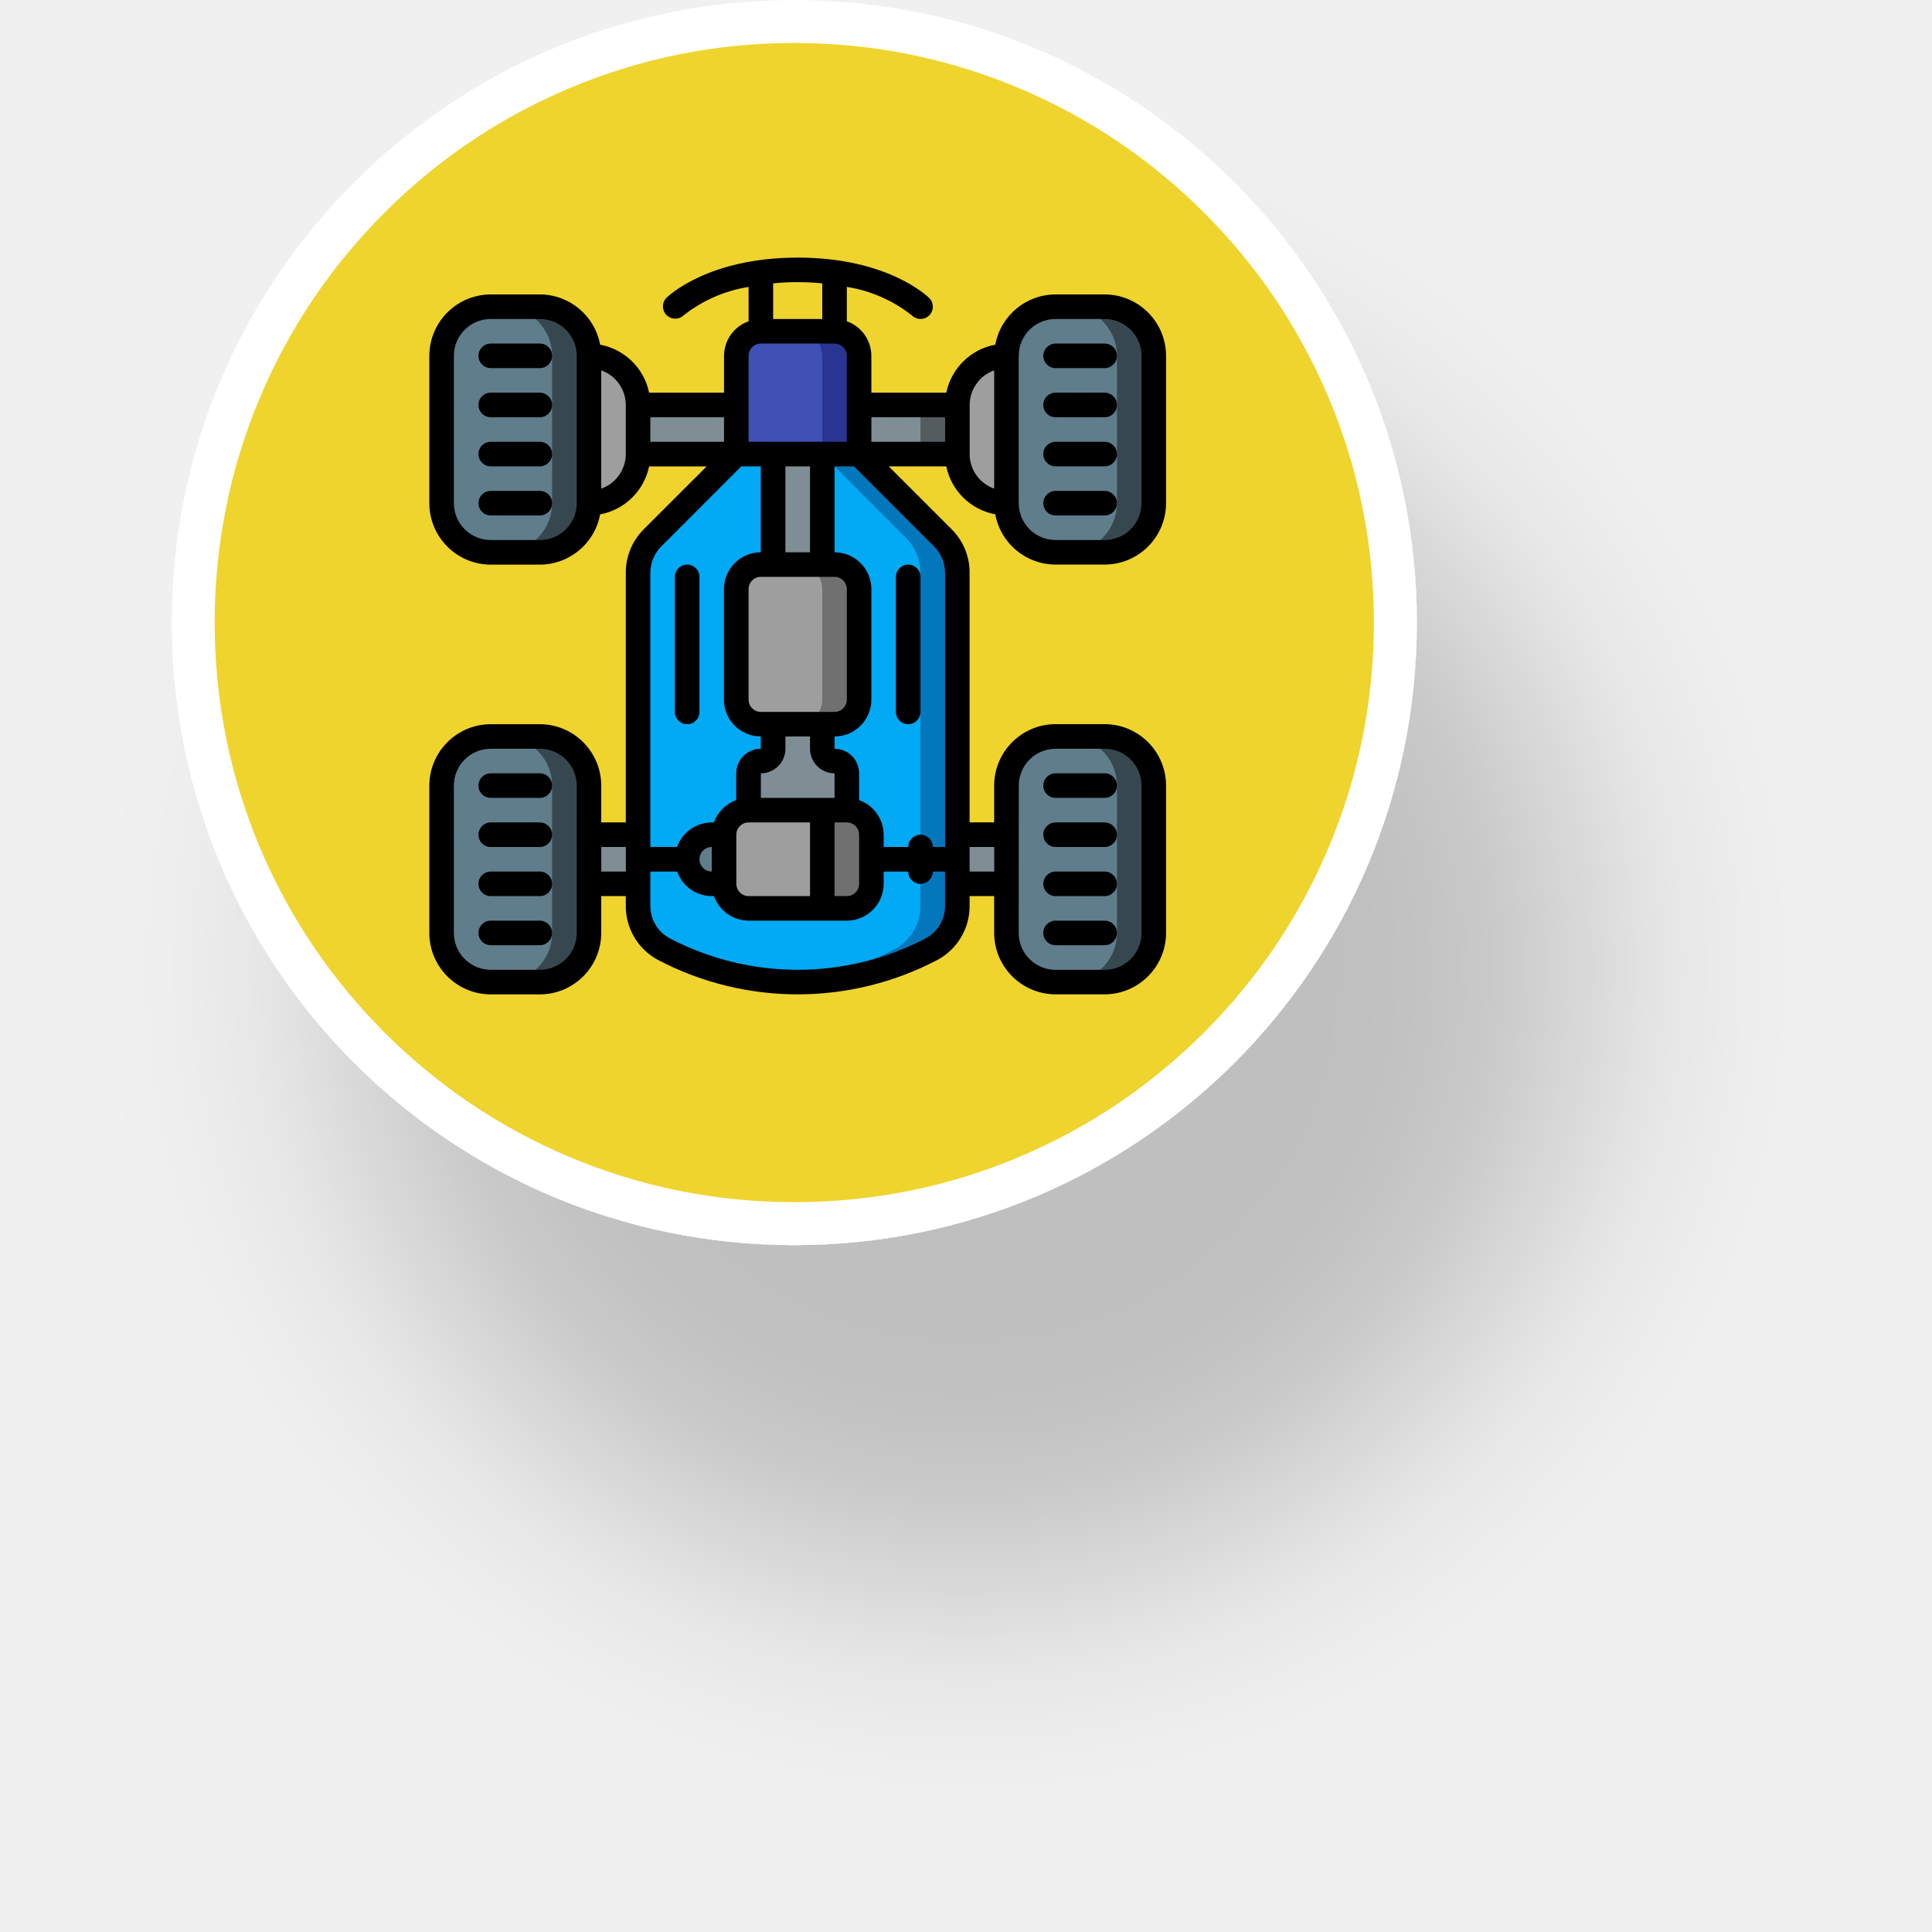
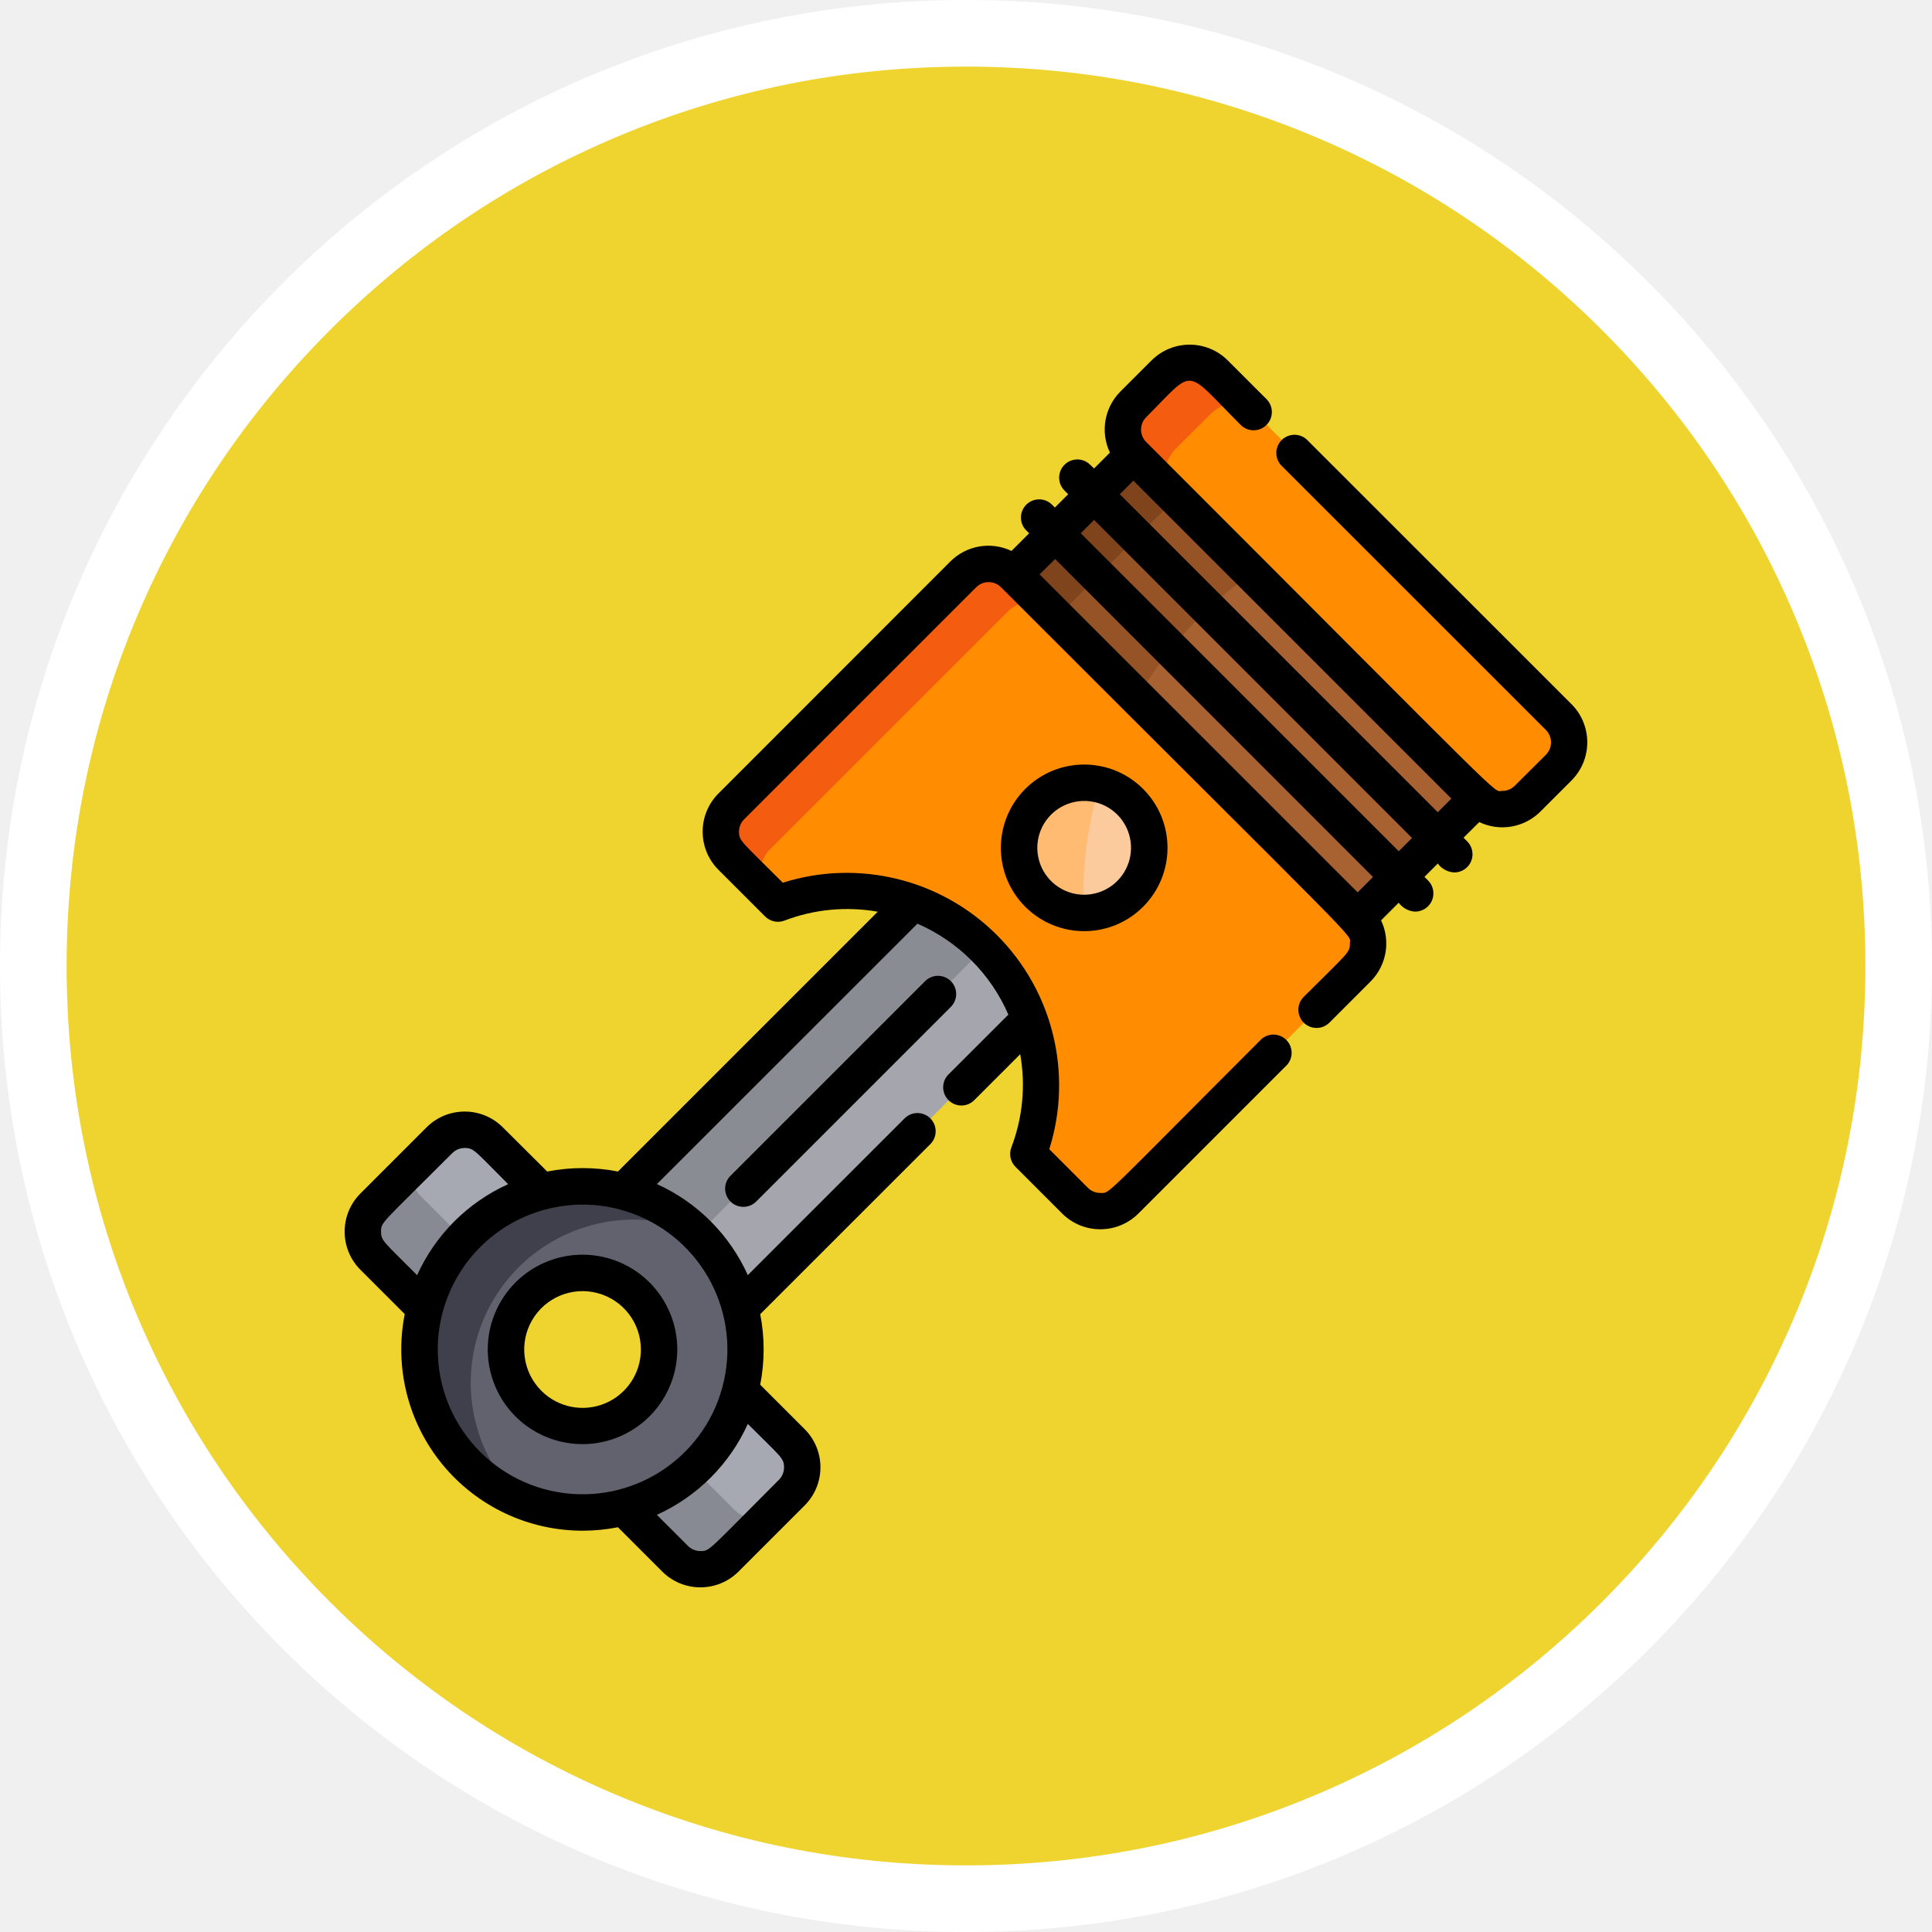
- <svg xmlns="http://www.w3.org/2000/svg" width="135" height="135" viewBox="0 0 135 135">
-   <defs>
-     <filter id="Trazado_899731" x="0" y="0" width="135" height="135" filterUnits="userSpaceOnUse">
-       <feOffset dx="12" dy="24" input="SourceAlpha" />
-       <feGaussianBlur stdDeviation="8" result="blur" />
-       <feFlood flood-opacity="0.204" />
-       <feComposite operator="in" in2="blur" />
-       <feComposite in="SourceGraphic" />
-     </filter>
-   </defs>
-   <g id="Grupo_1110234" data-name="Grupo 1110234" transform="translate(-209.051 -1457)">
+ <svg xmlns="http://www.w3.org/2000/svg" width="87" height="87" viewBox="0 0 87 87">
+   <g id="Grupo_1110234" data-name="Grupo 1110234" transform="translate(-221.051 -1457)">
    <g id="Grupo_1109915" data-name="Grupo 1109915" transform="translate(-671.959 1065.323)">
-       <g transform="matrix(1, 0, 0, 1, 881.01, 391.68)" filter="url(#Trazado_899731)">
-         <g id="Trazado_899731-2" data-name="Trazado 899731" transform="translate(12)" fill="#efd42f">
-           <path d="M 43.5 85.5 C 37.829 85.5 32.329 84.39 27.152 82.2 C 22.151 80.085 17.659 77.056 13.802 73.198 C 9.944 69.341 6.915 64.849 4.8 59.848 C 2.61 54.671 1.5 49.171 1.5 43.5 C 1.5 37.829 2.61 32.329 4.8 27.152 C 6.915 22.151 9.944 17.659 13.802 13.802 C 17.659 9.944 22.151 6.915 27.152 4.8 C 32.329 2.61 37.829 1.5 43.5 1.5 C 49.171 1.5 54.671 2.61 59.848 4.8 C 64.849 6.915 69.341 9.944 73.198 13.802 C 77.056 17.659 80.085 22.151 82.2 27.152 C 84.39 32.329 85.5 37.829 85.5 43.5 C 85.5 49.171 84.39 54.671 82.2 59.848 C 80.085 64.849 77.056 69.341 73.198 73.198 C 69.341 77.056 64.849 80.085 59.848 82.2 C 54.671 84.39 49.171 85.5 43.5 85.5 Z" stroke="none" />
-           <path d="M 43.5 3 C 38.031 3 32.728 4.07 27.736 6.181 C 22.914 8.221 18.583 11.142 14.862 14.862 C 11.142 18.583 8.221 22.914 6.181 27.736 C 4.07 32.728 3 38.031 3 43.5 C 3 48.969 4.07 54.272 6.181 59.264 C 8.221 64.086 11.142 68.417 14.862 72.138 C 18.583 75.858 22.914 78.779 27.736 80.819 C 32.728 82.93 38.031 84 43.5 84 C 48.969 84 54.272 82.93 59.264 80.819 C 64.086 78.779 68.417 75.858 72.138 72.138 C 75.858 68.417 78.779 64.086 80.819 59.264 C 82.93 54.272 84 48.969 84 43.5 C 84 38.031 82.93 32.728 80.819 27.736 C 78.779 22.914 75.858 18.583 72.138 14.862 C 68.417 11.142 64.086 8.221 59.264 6.181 C 54.272 4.07 48.969 3 43.5 3 M 43.5 0 C 67.524 0 87 19.476 87 43.5 C 87 67.524 67.524 87 43.5 87 C 19.476 87 0 67.524 0 43.5 C 0 19.476 19.476 0 43.5 0 Z" stroke="none" fill="#fff" />
-         </g>
+       <g id="Trazado_899731" data-name="Trazado 899731" transform="translate(893.01 391.677)" fill="#efd42f">
+         <path d="M 43.5 85.5 C 37.829 85.5 32.329 84.39 27.152 82.2 C 22.151 80.085 17.659 77.056 13.802 73.198 C 9.944 69.341 6.915 64.849 4.8 59.848 C 2.61 54.671 1.5 49.171 1.5 43.5 C 1.5 37.829 2.61 32.329 4.8 27.152 C 6.915 22.151 9.944 17.659 13.802 13.802 C 17.659 9.944 22.151 6.915 27.152 4.8 C 32.329 2.61 37.829 1.5 43.5 1.5 C 49.171 1.5 54.671 2.61 59.848 4.8 C 64.849 6.915 69.341 9.944 73.198 13.802 C 77.056 17.659 80.085 22.151 82.2 27.152 C 84.39 32.329 85.5 37.829 85.5 43.5 C 85.5 49.171 84.39 54.671 82.2 59.848 C 80.085 64.849 77.056 69.341 73.198 73.198 C 69.341 77.056 64.849 80.085 59.848 82.2 C 54.671 84.39 49.171 85.5 43.5 85.5 Z" stroke="none" />
+         <path d="M 43.5 3 C 38.031 3 32.728 4.07 27.736 6.181 C 22.914 8.221 18.583 11.142 14.862 14.862 C 11.142 18.583 8.221 22.914 6.181 27.736 C 4.07 32.728 3 38.031 3 43.5 C 3 48.969 4.07 54.272 6.181 59.264 C 8.221 64.086 11.142 68.417 14.862 72.138 C 18.583 75.858 22.914 78.779 27.736 80.819 C 32.728 82.93 38.031 84 43.5 84 C 48.969 84 54.272 82.93 59.264 80.819 C 64.086 78.779 68.417 75.858 72.138 72.138 C 75.858 68.417 78.779 64.086 80.819 59.264 C 82.93 54.272 84 48.969 84 43.5 C 84 38.031 82.93 32.728 80.819 27.736 C 78.779 22.914 75.858 18.583 72.138 14.862 C 68.417 11.142 64.086 8.221 59.264 6.181 C 54.272 4.07 48.969 3 43.5 3 M 43.5 0 C 67.524 0 87 19.476 87 43.5 C 87 67.524 67.524 87 43.5 87 C 19.476 87 0 67.524 0 43.5 C 0 19.476 19.476 0 43.5 0 Z" stroke="none" fill="#fff" />
      </g>
    </g>
-     <g id="Page-1" transform="translate(239.051 1475)">
-       <g id="_006---RC-Car-topless" data-name="006---RC-Car-topless">
-         <path id="Shape" d="M32.444,16,38.3,21.858a3.432,3.432,0,0,1,1.006,2.427V47.574a3.414,3.414,0,0,1-1.795,3.018,20.149,20.149,0,0,1-18.718,0A3.414,3.414,0,0,1,17,47.574V24.286a3.432,3.432,0,0,1,1.006-2.427L23.864,16Z" transform="translate(-2.414 -2.272)" fill="#02a9f4" />
-         <path id="Shape-2" data-name="Shape" d="M39.935,21.858,34.077,16H31.5l5.858,5.858a3.432,3.432,0,0,1,1.006,2.427V47.574a3.414,3.414,0,0,1-1.795,3.018A19.935,19.935,0,0,1,28.5,52.849c.42.027.845.049,1.287.049a19.954,19.954,0,0,0,9.359-2.305,3.414,3.414,0,0,0,1.795-3.018V24.286A3.432,3.432,0,0,0,39.935,21.858Z" transform="translate(-4.047 -2.272)" fill="#0377bc" />
-         <rect id="Rectangle-path" width="10.296" height="17.16" rx="4" transform="translate(0.858 3.432)" fill="#607d8b" />
-         <path id="Shape-3" data-name="Shape" d="M8.574,4H6A3.432,3.432,0,0,1,9.432,7.432v10.3A3.432,3.432,0,0,1,6,21.16H8.574a3.432,3.432,0,0,0,3.432-3.432V7.432A3.432,3.432,0,0,0,8.574,4Z" transform="translate(-0.852 -0.568)" fill="#37474f" />
-         <path id="Shape-4" data-name="Shape" d="M13,18.3a3.432,3.432,0,0,0,3.432-3.432V11.432A3.432,3.432,0,0,0,13,8Z" transform="translate(-1.846 -1.136)" fill="#9e9e9e" />
-         <rect id="Rectangle-path-2" data-name="Rectangle-path" width="10.296" height="17.16" rx="4" transform="translate(50.622 20.592) rotate(180)" fill="#607d8b" />
-         <path id="Shape-5" data-name="Shape" d="M54.574,4H52a3.432,3.432,0,0,1,3.432,3.432v10.3A3.432,3.432,0,0,1,52,21.16h2.574a3.432,3.432,0,0,0,3.432-3.432V7.432A3.432,3.432,0,0,0,54.574,4Z" transform="translate(-7.384 -0.568)" fill="#37474f" />
-         <path id="Shape-6" data-name="Shape" d="M46.432,18.3A3.432,3.432,0,0,1,43,14.864V11.432A3.432,3.432,0,0,1,46.432,8Z" transform="translate(-6.106 -1.136)" fill="#9e9e9e" />
-         <rect id="Rectangle-path-3" data-name="Rectangle-path" width="10.296" height="17.16" rx="4" transform="translate(0.858 33.462)" fill="#607d8b" />
-         <path id="Shape-7" data-name="Shape" d="M8.574,39H6a3.432,3.432,0,0,1,3.432,3.432v10.3A3.432,3.432,0,0,1,6,56.16H8.574a3.432,3.432,0,0,0,3.432-3.432v-10.3A3.432,3.432,0,0,0,8.574,39Z" transform="translate(-0.852 -5.538)" fill="#37474f" />
-         <rect id="Rectangle-path-4" data-name="Rectangle-path" width="10.296" height="17.16" rx="4" transform="translate(50.622 50.622) rotate(180)" fill="#607d8b" />
-         <path id="Shape-8" data-name="Shape" d="M54.574,39H52a3.432,3.432,0,0,1,3.432,3.432v10.3A3.432,3.432,0,0,1,52,56.16h2.574a3.432,3.432,0,0,0,3.432-3.432v-10.3A3.432,3.432,0,0,0,54.574,39Z" transform="translate(-7.384 -5.538)" fill="#37474f" />
-         <path id="Rectangle-path-5" data-name="Rectangle-path" d="M17,12h6.864v3.432H17Z" transform="translate(-2.414 -1.704)" fill="#7f8e94" />
-         <path id="Rectangle-path-6" data-name="Rectangle-path" d="M35,12h6.864v3.432H35Z" transform="translate(-4.97 -1.704)" fill="#7f8e94" />
-         <path id="Rectangle-path-7" data-name="Rectangle-path" d="M40,12h2.574v3.432H40Z" transform="translate(-5.68 -1.704)" fill="#545c60" />
-         <path id="Shape-9" data-name="Shape" d="M43,47h3.432v3.432H43" transform="translate(-6.106 -6.674)" fill="#7f8e94" />
-         <path id="Shape-10" data-name="Shape" d="M16.432,50.432H13V47h3.432" transform="translate(-1.846 -6.674)" fill="#7f8e94" />
-         <path id="Shape-11" data-name="Shape" d="M26.716,6h5.148A1.716,1.716,0,0,1,33.58,7.716V14.58H25V7.716A1.716,1.716,0,0,1,26.716,6Z" transform="translate(-3.55 -0.852)" fill="#3f51b5" />
-         <path id="Shape-12" data-name="Shape" d="M32.574,6H30a1.716,1.716,0,0,1,1.716,1.716V14.58H34.29V7.716A1.716,1.716,0,0,0,32.574,6Z" transform="translate(-4.26 -0.852)" fill="#283593" />
-         <path id="Shape-13" data-name="Shape" d="M35.432,46.716v3.432a1.721,1.721,0,0,1-1.716,1.716H32V45h1.716A1.721,1.721,0,0,1,35.432,46.716Z" transform="translate(-4.544 -6.39)" fill="#707070" />
-         <path id="Shape-14" data-name="Shape" d="M30.864,45v6.864H25.716A1.721,1.721,0,0,1,24,50.148V46.716A1.721,1.721,0,0,1,25.716,45Z" transform="translate(-3.408 -6.39)" fill="#9e9e9e" />
-         <path id="Shape-15" data-name="Shape" d="M22.716,47h.858v3.432h-.858a1.716,1.716,0,0,1,0-3.432Z" transform="translate(-2.982 -6.674)" fill="#607d8b" />
-         <path id="Rectangle-path-8" data-name="Rectangle-path" d="M28,16h3.432v7.722H28Z" transform="translate(-3.976 -2.272)" fill="#7f8e94" />
-         <rect id="Rectangle-path-9" data-name="Rectangle-path" width="8.58" height="11.154" rx="2" transform="translate(21.45 21.45)" fill="#9e9e9e" />
-         <path id="Shape-16" data-name="Shape" d="M32.574,25H30a1.716,1.716,0,0,1,1.716,1.716v7.722A1.716,1.716,0,0,1,30,36.154h2.574a1.716,1.716,0,0,0,1.716-1.716V26.716A1.716,1.716,0,0,0,32.574,25Z" transform="translate(-4.26 -3.55)" fill="#707070" />
-         <path id="Shape-17" data-name="Shape" d="M32.864,44.006V41.432a.858.858,0,0,0-.858-.858.858.858,0,0,1-.858-.858V38H27.716v1.716a.858.858,0,0,1-.858.858.858.858,0,0,0-.858.858v2.574Z" transform="translate(-3.692 -5.396)" fill="#7f8e94" />
-         <g id="Grupo_1110071" data-name="Grupo 1110071">
-           <path id="Shape-18" data-name="Shape" d="M8.29,7H4.858a.858.858,0,0,0,0,1.716H8.29A.858.858,0,0,0,8.29,7Z" transform="translate(-0.568 -0.994)" />
-           <path id="Shape-19" data-name="Shape" d="M8.29,11H4.858a.858.858,0,0,0,0,1.716H8.29A.858.858,0,0,0,8.29,11Z" transform="translate(-0.568 -1.562)" />
-           <path id="Shape-20" data-name="Shape" d="M8.29,15H4.858a.858.858,0,1,0,0,1.716H8.29A.858.858,0,0,0,8.29,15Z" transform="translate(-0.568 -2.13)" />
-           <path id="Shape-21" data-name="Shape" d="M8.29,19H4.858a.858.858,0,0,0,0,1.716H8.29A.858.858,0,0,0,8.29,19Z" transform="translate(-0.568 -2.698)" />
-           <path id="Shape-22" data-name="Shape" d="M47.19,2.574H43.758a4.29,4.29,0,0,0-4.211,3.511,4.3,4.3,0,0,0-3.425,3.353H30.888V6.864a2.574,2.574,0,0,0-1.716-2.416v-2.4a9.771,9.771,0,0,1,4.547,1.992.858.858,0,0,0,1.21-1.217C34.81,2.71,32.029,0,25.74,0s-9.071,2.71-9.187,2.825A.858.858,0,0,0,17.76,4.043,9.773,9.773,0,0,1,22.308,2.05v2.4a2.574,2.574,0,0,0-1.716,2.412V9.438H15.358a4.3,4.3,0,0,0-3.424-3.353A4.29,4.29,0,0,0,7.722,2.574H4.29A4.3,4.3,0,0,0,0,6.864v10.3a4.3,4.3,0,0,0,4.29,4.29H7.722a4.29,4.29,0,0,0,4.211-3.511,4.3,4.3,0,0,0,3.425-3.353h4.021L14.986,18.98a4.263,4.263,0,0,0-1.258,3.033V39.468H12.012V36.894a4.3,4.3,0,0,0-4.29-4.29H4.29A4.3,4.3,0,0,0,0,36.894v10.3a4.3,4.3,0,0,0,4.29,4.29H7.722a4.3,4.3,0,0,0,4.29-4.29V44.616h1.716V45.3a4.265,4.265,0,0,0,2.248,3.775,21.01,21.01,0,0,0,19.528,0A4.265,4.265,0,0,0,37.752,45.3v-.686h1.716V47.19a4.3,4.3,0,0,0,4.29,4.29H47.19a4.3,4.3,0,0,0,4.29-4.29v-10.3a4.3,4.3,0,0,0-4.29-4.29H43.758a4.3,4.3,0,0,0-4.29,4.29v2.574H37.752V22.013a4.263,4.263,0,0,0-1.257-3.033L32.1,14.586h4.021a4.3,4.3,0,0,0,3.424,3.353,4.29,4.29,0,0,0,4.212,3.511H47.19a4.3,4.3,0,0,0,4.29-4.29V6.864A4.3,4.3,0,0,0,47.19,2.574ZM10.3,17.16a2.574,2.574,0,0,1-2.574,2.574H4.29A2.574,2.574,0,0,1,1.716,17.16V6.864A2.574,2.574,0,0,1,4.29,4.29H7.722A2.574,2.574,0,0,1,10.3,6.864Zm25.74-6.006V12.87H30.888V11.154ZM25.74,1.716a17.044,17.044,0,0,1,1.716.086V4.29H24.024V1.8a17.044,17.044,0,0,1,1.716-.086ZM22.308,6.864a.858.858,0,0,1,.858-.858h5.148a.858.858,0,0,1,.858.858V12.87H22.308Zm6.006,29.172v1.716H23.166V36.036a1.716,1.716,0,0,0,1.716-1.716v-.858H26.6v.858A1.716,1.716,0,0,0,28.314,36.036Zm-6.864,4.29a.858.858,0,0,1,.858-.858H26.6v5.148h-4.29a.858.858,0,0,1-.858-.858Zm6.864-.858h.858a.858.858,0,0,1,.858.858v3.432a.858.858,0,0,1-.858.858h-.858Zm-5.148-7.722a.858.858,0,0,1-.858-.858V23.166a.858.858,0,0,1,.858-.858h5.148a.858.858,0,0,1,.858.858v7.722a.858.858,0,0,1-.858.858ZM26.6,20.592H24.882V14.586H26.6ZM12.012,16.144V7.88A2.574,2.574,0,0,1,13.728,10.3v3.432A2.574,2.574,0,0,1,12.012,16.144Zm3.432-4.99h5.148V12.87H15.444Zm.754,9.04L21.8,14.586h1.361v6.006a2.574,2.574,0,0,0-2.574,2.574v7.722a2.574,2.574,0,0,0,2.574,2.574v.858a1.716,1.716,0,0,0-1.716,1.716v1.874a2.574,2.574,0,0,0-1.558,1.558h-.158a2.574,2.574,0,0,0-2.416,1.716H15.444V22.013A2.589,2.589,0,0,1,16.2,20.194Zm2.678,21.848a.858.858,0,0,1,.858-.858V42.9A.858.858,0,0,1,18.876,42.042ZM10.3,47.19a2.574,2.574,0,0,1-2.574,2.574H4.29A2.574,2.574,0,0,1,1.716,47.19v-10.3A2.574,2.574,0,0,1,4.29,34.32H7.722A2.574,2.574,0,0,1,10.3,36.894Zm1.716-4.29V41.184h1.716V42.9Zm22.683,4.66a19.293,19.293,0,0,1-17.91,0A2.553,2.553,0,0,1,15.444,45.3V42.9h1.874a2.574,2.574,0,0,0,2.416,1.716h.158a2.574,2.574,0,0,0,2.416,1.716h6.864a2.574,2.574,0,0,0,2.574-2.574V42.9h1.716a.858.858,0,1,0,1.716,0h.858v2.4A2.553,2.553,0,0,1,34.695,47.559Zm6.489-10.666a2.574,2.574,0,0,1,2.574-2.574H47.19a2.574,2.574,0,0,1,2.574,2.574v10.3a2.574,2.574,0,0,1-2.574,2.574H43.758a2.574,2.574,0,0,1-2.574-2.574Zm-1.716,4.29V42.9H37.752V41.184Zm-3.432-19.17v19.17h-.858a.858.858,0,1,0-1.716,0H31.746v-.858a2.574,2.574,0,0,0-1.716-2.416V36.036a1.716,1.716,0,0,0-1.716-1.716v-.858a2.574,2.574,0,0,0,2.574-2.574V23.166a2.574,2.574,0,0,0-2.574-2.574V14.586h1.361l5.607,5.608A2.589,2.589,0,0,1,36.036,22.013Zm1.716-8.286V10.3A2.574,2.574,0,0,1,39.468,7.88v8.264A2.574,2.574,0,0,1,37.752,13.728ZM49.764,17.16a2.574,2.574,0,0,1-2.574,2.574H43.758a2.574,2.574,0,0,1-2.574-2.574V6.864A2.574,2.574,0,0,1,43.758,4.29H47.19a2.574,2.574,0,0,1,2.574,2.574Z" />
-           <path id="Shape-23" data-name="Shape" d="M54.29,7H50.858a.858.858,0,1,0,0,1.716H54.29A.858.858,0,0,0,54.29,7Z" transform="translate(-7.1 -0.994)" />
-           <path id="Shape-24" data-name="Shape" d="M54.29,11H50.858a.858.858,0,1,0,0,1.716H54.29a.858.858,0,0,0,0-1.716Z" transform="translate(-7.1 -1.562)" />
-           <path id="Shape-25" data-name="Shape" d="M54.29,15H50.858a.858.858,0,1,0,0,1.716H54.29a.858.858,0,0,0,0-1.716Z" transform="translate(-7.1 -2.13)" />
-           <path id="Shape-26" data-name="Shape" d="M54.29,19H50.858a.858.858,0,1,0,0,1.716H54.29a.858.858,0,0,0,0-1.716Z" transform="translate(-7.1 -2.698)" />
-           <path id="Shape-27" data-name="Shape" d="M8.29,42H4.858a.858.858,0,1,0,0,1.716H8.29A.858.858,0,1,0,8.29,42Z" transform="translate(-0.568 -5.964)" />
-           <path id="Shape-28" data-name="Shape" d="M8.29,46H4.858a.858.858,0,0,0,0,1.716H8.29A.858.858,0,0,0,8.29,46Z" transform="translate(-0.568 -6.532)" />
-           <path id="Shape-29" data-name="Shape" d="M8.29,50H4.858a.858.858,0,0,0,0,1.716H8.29A.858.858,0,0,0,8.29,50Z" transform="translate(-0.568 -7.1)" />
-           <path id="Shape-30" data-name="Shape" d="M8.29,54H4.858a.858.858,0,1,0,0,1.716H8.29A.858.858,0,1,0,8.29,54Z" transform="translate(-0.568 -7.668)" />
-           <path id="Shape-31" data-name="Shape" d="M50.858,43.716H54.29a.858.858,0,0,0,0-1.716H50.858a.858.858,0,1,0,0,1.716Z" transform="translate(-7.1 -5.964)" />
-           <path id="Shape-32" data-name="Shape" d="M50.858,47.716H54.29a.858.858,0,0,0,0-1.716H50.858a.858.858,0,1,0,0,1.716Z" transform="translate(-7.1 -6.532)" />
-           <path id="Shape-33" data-name="Shape" d="M50.858,51.716H54.29a.858.858,0,0,0,0-1.716H50.858a.858.858,0,1,0,0,1.716Z" transform="translate(-7.1 -7.1)" />
-           <path id="Shape-34" data-name="Shape" d="M50.858,55.716H54.29a.858.858,0,0,0,0-1.716H50.858a.858.858,0,1,0,0,1.716Z" transform="translate(-7.1 -7.668)" />
-           <path id="Shape-35" data-name="Shape" d="M20.858,36.154a.858.858,0,0,0,.858-.858V25.858a.858.858,0,1,0-1.716,0V35.3A.858.858,0,0,0,20.858,36.154Z" transform="translate(-2.84 -3.55)" />
-           <path id="Shape-36" data-name="Shape" d="M38.858,36.154a.858.858,0,0,0,.858-.858V25.858a.858.858,0,1,0-1.716,0V35.3A.858.858,0,0,0,38.858,36.154Z" transform="translate(-5.396 -3.55)" />
-         </g>
-       </g>
+     <g id="Grupo_1110716" data-name="Grupo 1110716" transform="translate(236.564 1472.52)">
+       <path id="Trazado_901293" data-name="Trazado 901293" d="M26.942,337.531,15.671,326.26h0l-2.317-2.317a1.612,1.612,0,0,0-2.279,0L8.1,326.919a1.611,1.611,0,0,0,0,2.279h0L19.37,340.468h0l2.317,2.317h0a1.611,1.611,0,0,0,2.279,0l2.975-2.975A1.611,1.611,0,0,0,26.942,337.531Zm-11.975-1.614a3.611,3.611,0,1,1,6.164-2.553A3.609,3.609,0,0,1,14.967,335.917Z" transform="translate(-6.788 -288.116)" fill="#a6a8b2" />
+       <path id="Trazado_901294" data-name="Trazado 901294" d="M24.317,355.27h0l-2.4-2.4h0l-2.046-2.046a3.61,3.61,0,0,1-5.09-5.09l-4.549-4.549h0a1.664,1.664,0,0,1-.489-1.19L8.1,341.633a1.611,1.611,0,0,0,0,2.279h0l11.271,11.271h0l2.317,2.317h0a1.611,1.611,0,0,0,2.279,0l1.759-1.759A1.666,1.666,0,0,1,24.317,355.27Z" transform="translate(-6.788 -302.831)" fill="#878993" />
+       <path id="Trazado_901295" data-name="Trazado 901295" d="M45.484,352.623a7.341,7.341,0,1,0-5.659,8.7A7.341,7.341,0,0,0,45.484,352.623Zm-6.467,4.895a3.447,3.447,0,1,1,2.657-4.087A3.447,3.447,0,0,1,39.017,357.518Z" transform="translate(-27.57 -308.898)" fill="#61626d" />
+       <path id="Trazado_901296" data-name="Trazado 901296" d="M33.413,357.16a7.347,7.347,0,0,1,9.967-8.315,7.341,7.341,0,1,0-7.863,12.1A7.307,7.307,0,0,1,33.413,357.16Z" transform="translate(-27.571 -308.899)" fill="#3f404c" />
+       <path id="Trazado_901297" data-name="Trazado 901297" d="M128.1,229.753l-13.033,13.033a7.337,7.337,0,0,1,5.254,5.254l13.033-13.033A8.736,8.736,0,0,0,128.1,229.753Z" transform="translate(-102.482 -204.641)" fill="#a5a6ad" />
+       <path id="Trazado_901298" data-name="Trazado 901298" d="M131.306,231.789a8.686,8.686,0,0,0-3.209-2.037l-13.033,13.033a7.3,7.3,0,0,1,3.338,1.909Z" transform="translate(-102.482 -204.64)" fill="#8a8c93" />
+       <path id="Trazado_901299" data-name="Trazado 901299" d="M280.726,44.729,275.2,50.258l15.478,15.478,5.529-5.529Z" transform="translate(-245.113 -39.84)" fill="#965326" />
+       <path id="Trazado_901300" data-name="Trazado 901300" d="M280.726,44.729,275.2,50.258l1.922,1.922,5.529-5.529Z" transform="translate(-245.113 -39.84)" fill="#7f441c" />
+       <path id="Trazado_901301" data-name="Trazado 901301" d="M331.426,93.6a17.911,17.911,0,0,0-5.3,5.753l9.912,9.912,5.529-5.529Z" transform="translate(-290.471 -83.371)" fill="#a86131" />
+       <path id="Trazado_901302" data-name="Trazado 901302" d="M183.8,106.28,168.323,90.8a1.611,1.611,0,0,0-2.279,0L155.6,101.247a1.611,1.611,0,0,0,0,2.279l2.1,2.1A8.735,8.735,0,0,1,168.973,116.9l2.1,2.1a1.612,1.612,0,0,0,2.279,0L183.8,108.559A1.612,1.612,0,0,0,183.8,106.28Z" transform="translate(-138.166 -80.457)" fill="#ff8c01" />
+       <path id="Trazado_901303" data-name="Trazado 901303" d="M157.347,103.164l10.67-10.67a1.643,1.643,0,0,1,1.569-.43L168.324,90.8a1.611,1.611,0,0,0-2.279,0L155.6,101.248a1.611,1.611,0,0,0,0,2.279l1.367,1.367A1.644,1.644,0,0,1,157.347,103.164Z" transform="translate(-138.167 -80.458)" fill="#f45c0f" />
+       <circle id="Elipse_11640" data-name="Elipse 11640" cx="2.932" cy="2.932" r="2.932" transform="translate(30.39 19.727)" fill="#ffbb71" />
+       <path id="Trazado_901304" data-name="Trazado 901304" d="M305.054,181.214a17.808,17.808,0,0,0-.739,5.086c0,.233.005.465.014.7a2.932,2.932,0,0,0,.725-5.782Z" transform="translate(-271.048 -161.407)" fill="#fccb9d" />
+       <path id="Trazado_901305" data-name="Trazado 901305" d="M340.4,23.456,324.921,7.977a1.612,1.612,0,0,0-2.279,0L321.25,9.37a1.611,1.611,0,0,0,0,2.279l15.478,15.478a1.611,1.611,0,0,0,2.279,0l1.393-1.393A1.612,1.612,0,0,0,340.4,23.456Z" transform="translate(-285.711 -6.685)" fill="#ff8c01" />
+       <path id="Trazado_901306" data-name="Trazado 901306" d="M323.161,11.356,324.7,9.819a1.775,1.775,0,0,1,1.575-.491l-1.351-1.351a1.612,1.612,0,0,0-2.279,0L321.251,9.37a1.611,1.611,0,0,0,0,2.279l1.461,1.461A1.778,1.778,0,0,1,323.161,11.356Z" transform="translate(-285.712 -6.685)" fill="#f45c0f" />
+       <path id="Trazado_901307" data-name="Trazado 901307" d="M271.438,174.068a3.752,3.752,0,1,0,5.306,0A3.755,3.755,0,0,0,271.438,174.068Zm2.653,4.765a2.112,2.112,0,1,1,1.494-3.606A2.115,2.115,0,0,1,274.091,178.833Z" transform="translate(-240.782 -154.062)" />
+       <path id="Trazado_901308" data-name="Trazado 901308" d="M55.255,16.191,43.4,4.341A.82.82,0,1,0,42.246,5.5L54.1,17.35a.793.793,0,0,1,0,1.119L52.7,19.863a.786.786,0,0,1-.56.232c-.468,0,.694,1.022-16.038-15.71h0a.791.791,0,0,1,0-1.12c2.242-2.242,1.659-2.246,4.255.35A.82.82,0,0,0,41.52,2.455L39.777.713a2.43,2.43,0,0,0-3.438,0L34.946,2.105a2.423,2.423,0,0,0-.478,2.757l-.715.715L33.6,5.429a.82.82,0,1,0-1.159,1.159l.148.148-.6.6-.148-.148a.82.82,0,0,0-1.159,1.159l.148.148-.794.794a2.423,2.423,0,0,0-2.757.478L16.841,20.211a2.43,2.43,0,0,0,0,3.438l2.1,2.1a.819.819,0,0,0,.872.186,7.912,7.912,0,0,1,4.2-.4l-11.7,11.7a8.275,8.275,0,0,0-3.185,0L7.132,35.247a2.43,2.43,0,0,0-3.438,0L.719,38.223a2.43,2.43,0,0,0,0,3.438l1.994,1.994a8.164,8.164,0,0,0,8.007,9.754,8.25,8.25,0,0,0,1.593-.155l1.994,1.994a2.431,2.431,0,0,0,3.438,0l2.975-2.975a2.431,2.431,0,0,0,0-3.438l-2-2a8.227,8.227,0,0,0,0-3.176L26.4,35.982a.82.82,0,0,0-1.159-1.159L18.162,41.9a8.2,8.2,0,0,0-4.093-4.1L25.8,26.075a7.875,7.875,0,0,1,4.095,4.095L27.18,32.882a.82.82,0,0,0,1.159,1.159l2.09-2.09a7.912,7.912,0,0,1-.4,4.2.82.82,0,0,0,.186.872l2.1,2.1a2.43,2.43,0,0,0,3.438,0l6.7-6.7A.82.82,0,0,0,41.3,31.264c-7.278,7.278-6.808,6.936-7.264,6.936a.786.786,0,0,1-.56-.232l-1.739-1.739a9.565,9.565,0,0,0-12-12c-1.884-1.884-1.971-1.875-1.971-2.3A.785.785,0,0,1,18,21.37L28.445,10.925a.791.791,0,0,1,1.119,0c16.708,16.708,15.71,15.569,15.71,16.038,0,.425-.07.4-2.061,2.389a.82.82,0,1,0,1.159,1.159L46.2,28.682a2.424,2.424,0,0,0,.478-2.757l.794-.794a.98.98,0,0,0,.744.4.821.821,0,0,0,.58-1.4l-.164-.164.6-.6a.981.981,0,0,0,.744.4.82.82,0,0,0,.58-1.4l-.164-.164L51.1,21.5a2.423,2.423,0,0,0,2.757-.478l1.393-1.393A2.434,2.434,0,0,0,55.255,16.191ZM1.646,39.942c0-.437-.021-.307,3.207-3.535a.787.787,0,0,1,.56-.232c.421,0,.454.126,1.957,1.629a8.206,8.206,0,0,0-4.1,4.1C1.779,40.4,1.646,40.366,1.646,39.942ZM4.2,45.248a6.527,6.527,0,0,1,8.122-6.325c.015,0,.029.011.044.014A6.521,6.521,0,1,1,4.2,45.248ZM18.162,48.6c1.5,1.5,1.631,1.535,1.631,1.959a.786.786,0,0,1-.232.56c-3.229,3.229-3.1,3.207-3.535,3.207a.786.786,0,0,1-.56-.232l-1.4-1.4A8.2,8.2,0,0,0,18.162,48.6ZM45.623,24.664,31.3,10.345,32,9.653,46.315,23.972Zm1.852-1.852L33.155,8.493l.6-.6L48.072,22.215ZM34.912,6.737l.613-.613L49.844,20.442l-.613.613Z" transform="translate(0 0)" />
+       <path id="Trazado_901309" data-name="Trazado 901309" d="M67.513,379.206a4.267,4.267,0,1,0-7.284,3.017A4.27,4.27,0,0,0,67.513,379.206Zm-6.124,1.857a2.627,2.627,0,1,1,4.485-1.858A2.625,2.625,0,0,1,61.389,381.064Z" transform="translate(-52.527 -333.958)" />
+       <path id="Trazado_901310" data-name="Trazado 901310" d="M166.79,260.278a.82.82,0,0,0-1.159,0l-8.784,8.784a.82.82,0,0,0,1.159,1.159l8.784-8.784A.82.82,0,0,0,166.79,260.278Z" transform="translate(-139.485 -231.616)" />
    </g>
  </g>
</svg>
